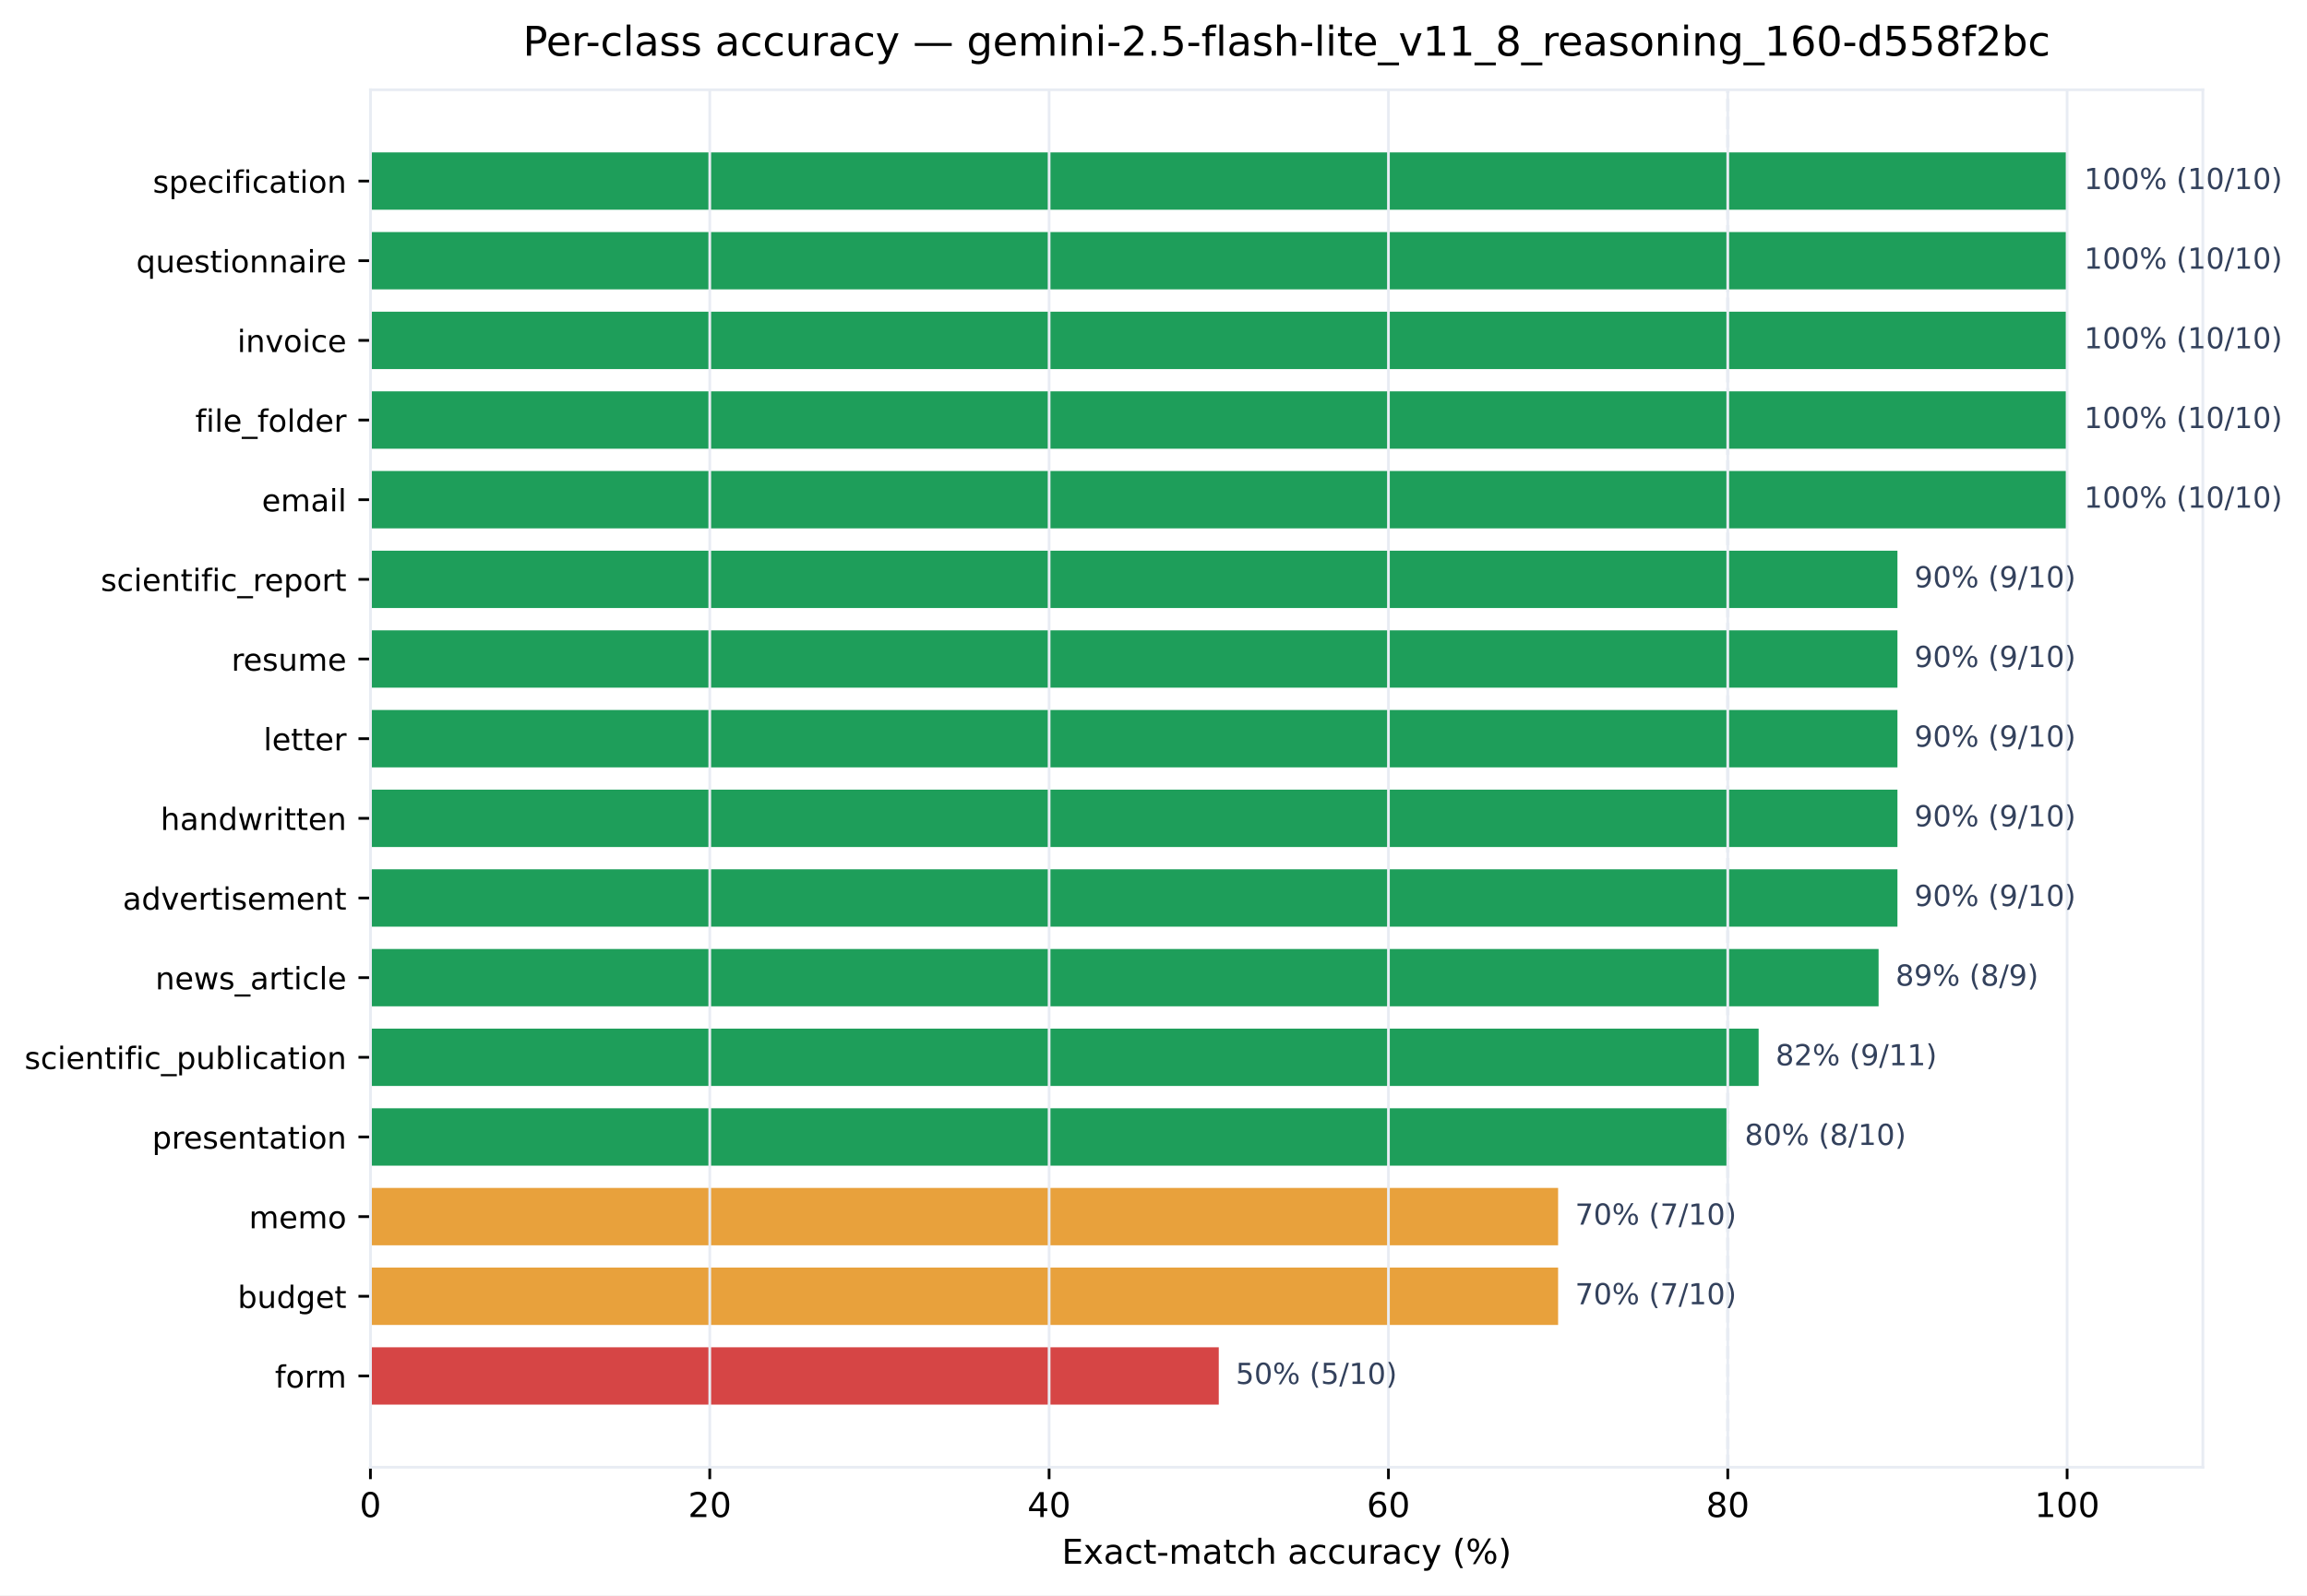
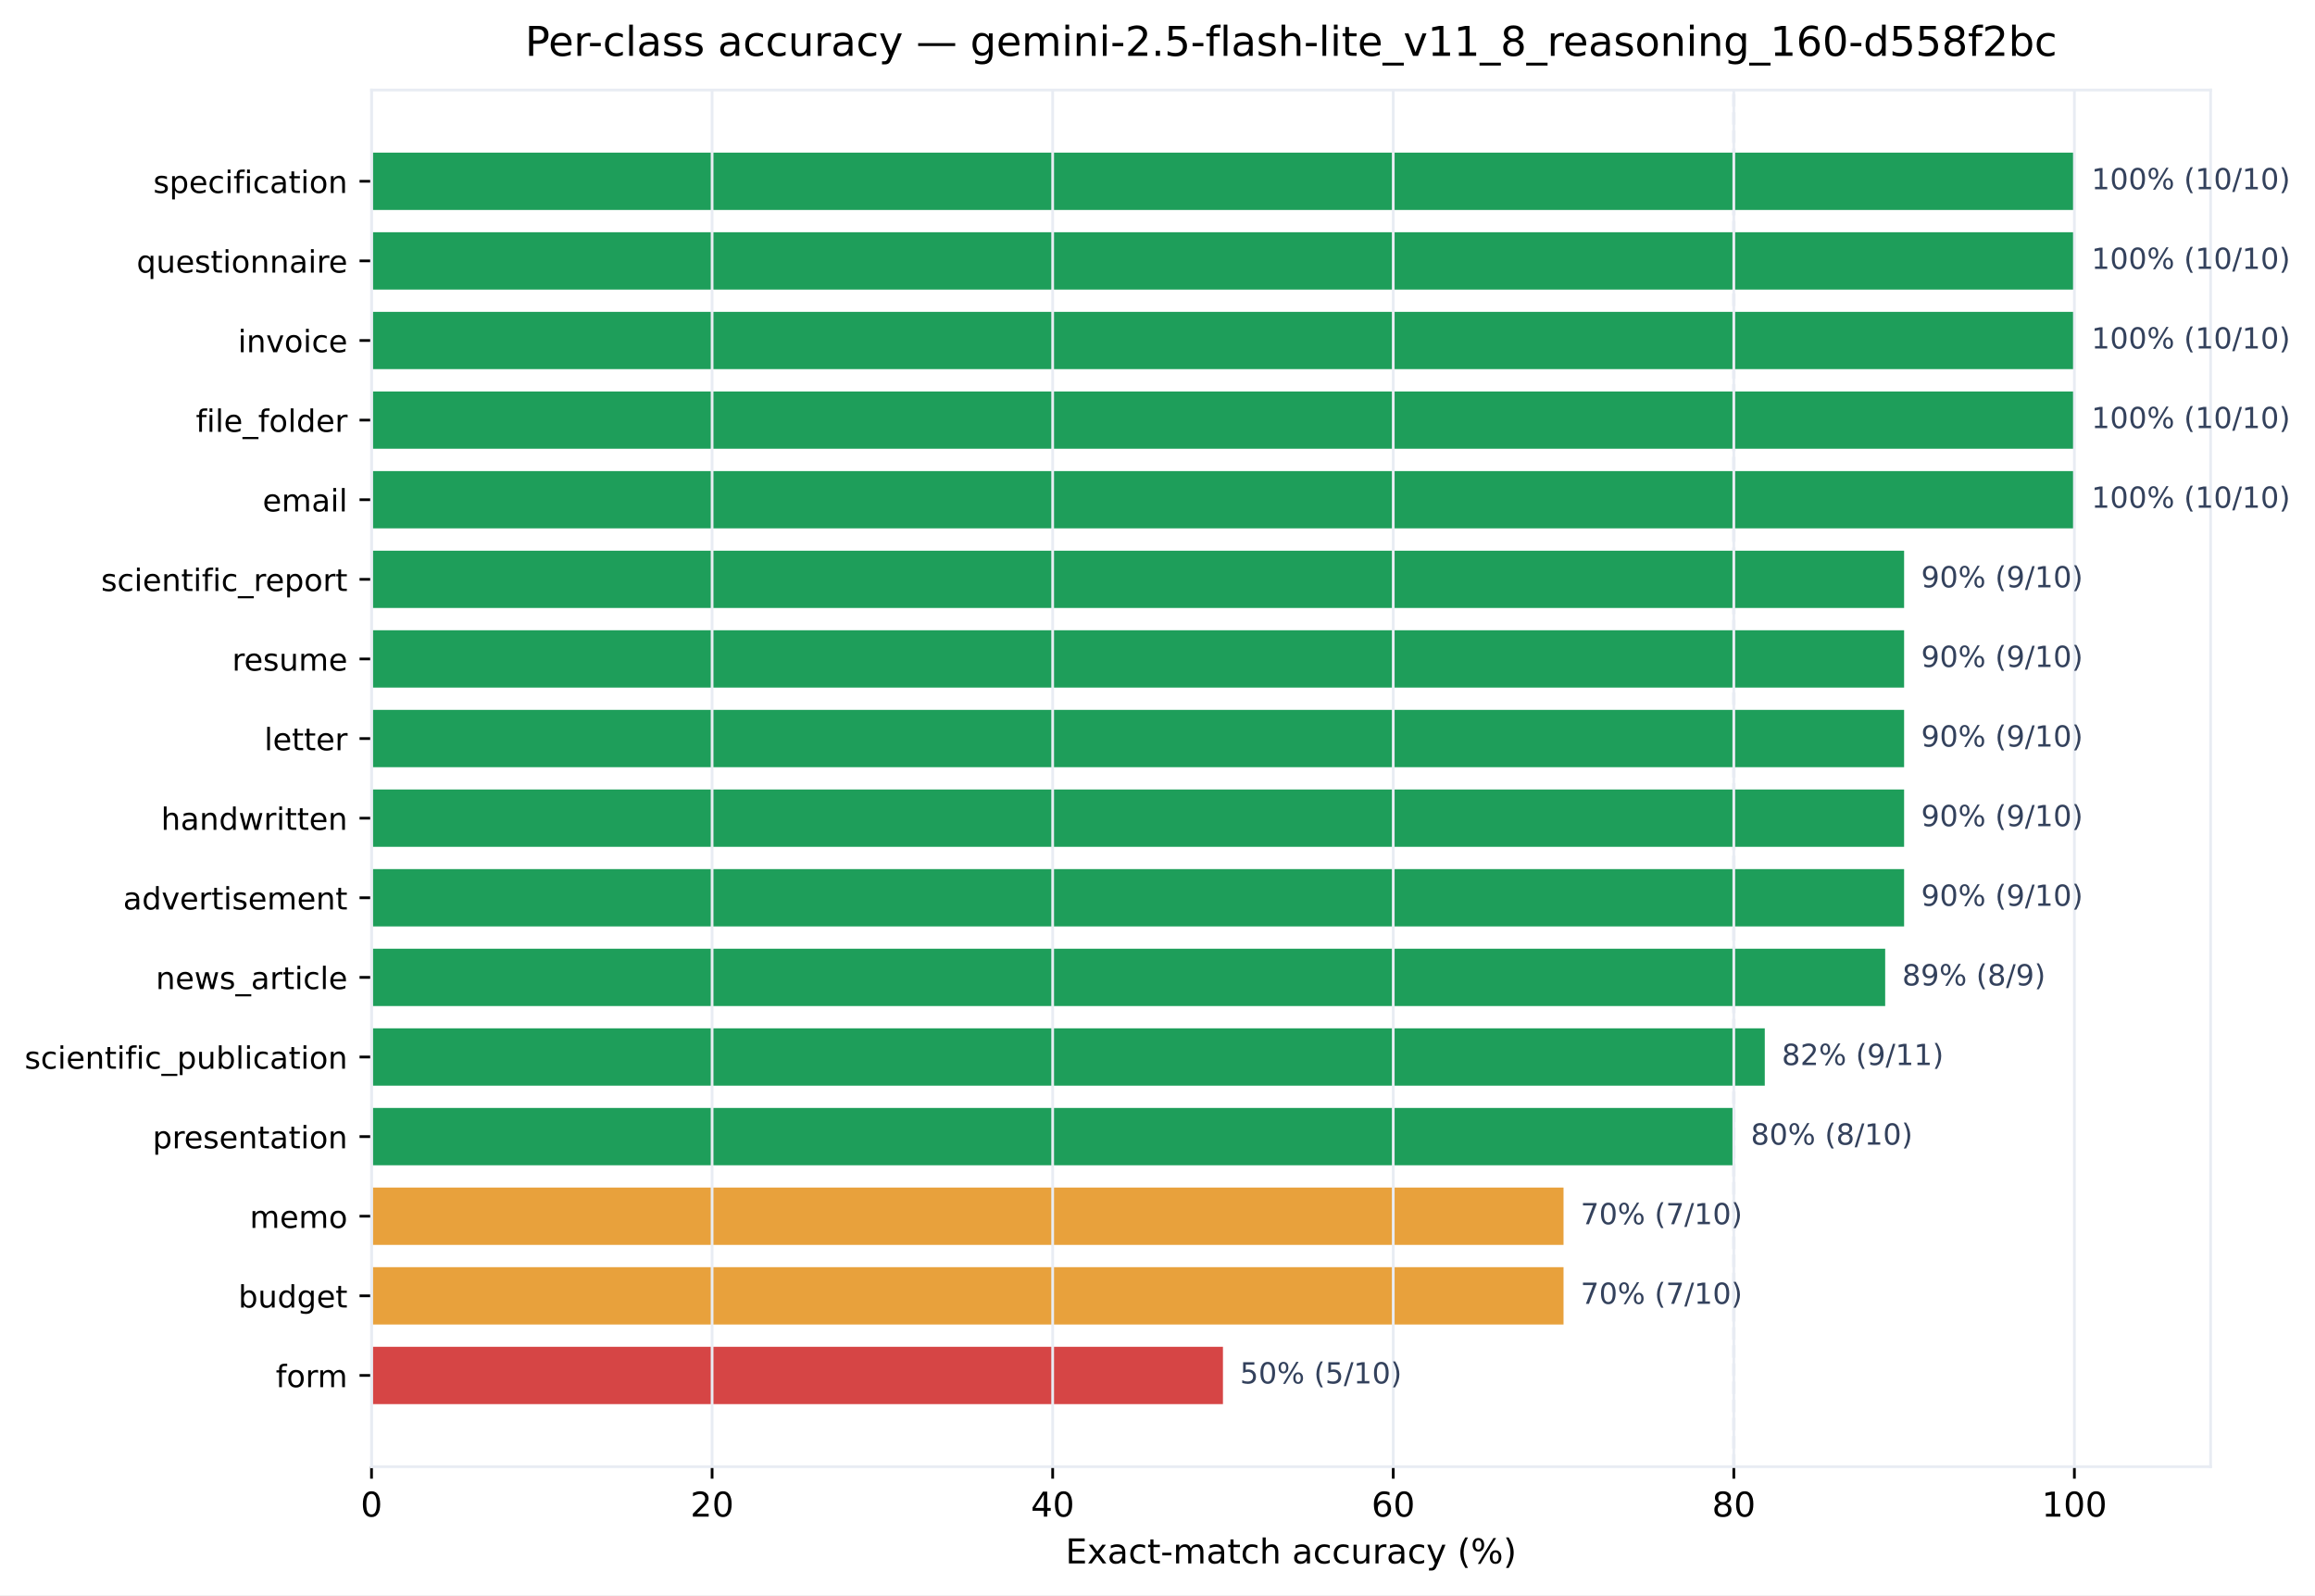
- <svg xmlns="http://www.w3.org/2000/svg" xmlns:xlink="http://www.w3.org/1999/xlink" width="676.111pt" height="467.674pt" viewBox="0 0 676.111 467.674" version="1.1">
+ <svg xmlns="http://www.w3.org/2000/svg" xmlns:xlink="http://www.w3.org/1999/xlink" width="676.448pt" height="466.234pt" viewBox="0 0 676.448 466.234" version="1.1">
  <defs>
    <style type="text/css">*{stroke-linejoin: round; stroke-linecap: butt}</style>
  </defs>
  <g id="figure_1">
    <g id="patch_1">
-       <path d="M 0 467.674  L 676.111 467.674  L 676.111 0  L 0 0  z " style="fill: #ffffff" />
+       <path d="M 0 466.234  L 676.448 466.234  L 676.448 0  L 0 0  z " style="fill: #ffffff" />
    </g>
    <g id="axes_1">
      <g id="patch_2">
-         <path d="M 108.559 430.118  L 645.588 430.118  L 645.588 26.318  L 108.559 26.318  z " style="fill: #ffffff" />
+         <path d="M 108.559 428.678  L 645.948 428.678  L 645.948 26.318  L 108.559 26.318  z " style="fill: #ffffff" />
      </g>
      <g id="line2d_1">
-         <path d="M 506.358 430.118  L 506.358 26.318  " clip-path="url(#pee2877a633)" style="fill: none; stroke-dasharray: 3.7,1.6; stroke-dashoffset: 0; stroke: #e8ecf3" />
+         <path d="M 506.625 428.678  L 506.625 26.318  " clip-path="url(#paeea59e713)" style="fill: none; stroke-dasharray: 3.7,1.6; stroke-dashoffset: 0; stroke: #e8ecf3" />
      </g>
      <g id="patch_3">
-         <path d="M 108.559 411.764  L 357.184 411.764  L 357.184 394.95  L 108.559 394.95  z " clip-path="url(#pee2877a633)" style="fill: #d64545" />
+         <path d="M 108.559 410.389  L 357.35 410.389  L 357.35 393.636  L 108.559 393.636  z " clip-path="url(#paeea59e713)" style="fill: #d64545" />
      </g>
      <g id="patch_4">
-         <path d="M 108.559 388.412  L 456.633 388.412  L 456.633 371.598  L 108.559 371.598  z " clip-path="url(#pee2877a633)" style="fill: #e8a13c" />
+         <path d="M 108.559 387.12  L 456.867 387.12  L 456.867 370.367  L 108.559 370.367  z " clip-path="url(#paeea59e713)" style="fill: #e8a13c" />
      </g>
      <g id="patch_5">
-         <path d="M 108.559 365.06  L 456.633 365.06  L 456.633 348.247  L 108.559 348.247  z " clip-path="url(#pee2877a633)" style="fill: #e8a13c" />
+         <path d="M 108.559 363.852  L 456.867 363.852  L 456.867 347.099  L 108.559 347.099  z " clip-path="url(#paeea59e713)" style="fill: #e8a13c" />
      </g>
      <g id="patch_6">
-         <path d="M 108.559 341.708  L 506.358 341.708  L 506.358 324.895  L 108.559 324.895  z " clip-path="url(#pee2877a633)" style="fill: #1e9e5a" />
+         <path d="M 108.559 340.583  L 506.625 340.583  L 506.625 323.83  L 108.559 323.83  z " clip-path="url(#paeea59e713)" style="fill: #1e9e5a" />
      </g>
      <g id="patch_7">
-         <path d="M 108.559 318.356  L 515.399 318.356  L 515.399 301.543  L 108.559 301.543  z " clip-path="url(#pee2877a633)" style="fill: #1e9e5a" />
+         <path d="M 108.559 317.315  L 515.672 317.315  L 515.672 300.561  L 108.559 300.561  z " clip-path="url(#paeea59e713)" style="fill: #1e9e5a" />
      </g>
      <g id="patch_8">
-         <path d="M 108.559 295.004  L 550.558 295.004  L 550.558 278.191  L 108.559 278.191  z " clip-path="url(#pee2877a633)" style="fill: #1e9e5a" />
+         <path d="M 108.559 294.046  L 550.854 294.046  L 550.854 277.293  L 108.559 277.293  z " clip-path="url(#paeea59e713)" style="fill: #1e9e5a" />
      </g>
      <g id="patch_9">
-         <path d="M 108.559 271.653  L 556.083 271.653  L 556.083 254.839  L 108.559 254.839  z " clip-path="url(#pee2877a633)" style="fill: #1e9e5a" />
+         <path d="M 108.559 270.778  L 556.383 270.778  L 556.383 254.024  L 108.559 254.024  z " clip-path="url(#paeea59e713)" style="fill: #1e9e5a" />
      </g>
      <g id="patch_10">
-         <path d="M 108.559 248.301  L 556.083 248.301  L 556.083 231.487  L 108.559 231.487  z " clip-path="url(#pee2877a633)" style="fill: #1e9e5a" />
+         <path d="M 108.559 247.509  L 556.383 247.509  L 556.383 230.756  L 108.559 230.756  z " clip-path="url(#paeea59e713)" style="fill: #1e9e5a" />
      </g>
      <g id="patch_11">
-         <path d="M 108.559 224.949  L 556.083 224.949  L 556.083 208.136  L 108.559 208.136  z " clip-path="url(#pee2877a633)" style="fill: #1e9e5a" />
+         <path d="M 108.559 224.241  L 556.383 224.241  L 556.383 207.487  L 108.559 207.487  z " clip-path="url(#paeea59e713)" style="fill: #1e9e5a" />
      </g>
      <g id="patch_12">
-         <path d="M 108.559 201.597  L 556.083 201.597  L 556.083 184.784  L 108.559 184.784  z " clip-path="url(#pee2877a633)" style="fill: #1e9e5a" />
+         <path d="M 108.559 200.972  L 556.383 200.972  L 556.383 184.219  L 108.559 184.219  z " clip-path="url(#paeea59e713)" style="fill: #1e9e5a" />
      </g>
      <g id="patch_13">
-         <path d="M 108.559 178.245  L 556.083 178.245  L 556.083 161.432  L 108.559 161.432  z " clip-path="url(#pee2877a633)" style="fill: #1e9e5a" />
+         <path d="M 108.559 177.703  L 556.383 177.703  L 556.383 160.95  L 108.559 160.95  z " clip-path="url(#paeea59e713)" style="fill: #1e9e5a" />
      </g>
      <g id="patch_14">
-         <path d="M 108.559 154.893  L 605.808 154.893  L 605.808 138.08  L 108.559 138.08  z " clip-path="url(#pee2877a633)" style="fill: #1e9e5a" />
+         <path d="M 108.559 154.435  L 606.141 154.435  L 606.141 137.681  L 108.559 137.681  z " clip-path="url(#paeea59e713)" style="fill: #1e9e5a" />
      </g>
      <g id="patch_15">
-         <path d="M 108.559 131.542  L 605.808 131.542  L 605.808 114.728  L 108.559 114.728  z " clip-path="url(#pee2877a633)" style="fill: #1e9e5a" />
+         <path d="M 108.559 131.166  L 606.141 131.166  L 606.141 114.413  L 108.559 114.413  z " clip-path="url(#paeea59e713)" style="fill: #1e9e5a" />
      </g>
      <g id="patch_16">
-         <path d="M 108.559 108.19  L 605.808 108.19  L 605.808 91.376  L 108.559 91.376  z " clip-path="url(#pee2877a633)" style="fill: #1e9e5a" />
+         <path d="M 108.559 107.898  L 606.141 107.898  L 606.141 91.144  L 108.559 91.144  z " clip-path="url(#paeea59e713)" style="fill: #1e9e5a" />
      </g>
      <g id="patch_17">
-         <path d="M 108.559 84.838  L 605.808 84.838  L 605.808 68.025  L 108.559 68.025  z " clip-path="url(#pee2877a633)" style="fill: #1e9e5a" />
+         <path d="M 108.559 84.629  L 606.141 84.629  L 606.141 67.876  L 108.559 67.876  z " clip-path="url(#paeea59e713)" style="fill: #1e9e5a" />
      </g>
      <g id="patch_18">
-         <path d="M 108.559 61.486  L 605.808 61.486  L 605.808 44.673  L 108.559 44.673  z " clip-path="url(#pee2877a633)" style="fill: #1e9e5a" />
+         <path d="M 108.559 61.361  L 606.141 61.361  L 606.141 44.607  L 108.559 44.607  z " clip-path="url(#paeea59e713)" style="fill: #1e9e5a" />
      </g>
      <g id="matplotlib.axis_1">
        <g id="xtick_1">
          <g id="line2d_2">
-             <path d="M 108.559 430.118  L 108.559 26.318  " clip-path="url(#pee2877a633)" style="fill: none; stroke: #e8ecf3; stroke-width: 0.8; stroke-linecap: square" />
+             <path d="M 108.559 428.678  L 108.559 26.318  " clip-path="url(#paeea59e713)" style="fill: none; stroke: #e8ecf3; stroke-width: 0.8; stroke-linecap: square" />
          </g>
          <g id="line2d_3">
            <defs>
-               <path id="m05b07cdaec" d="M 0 0  L 0 3.5  " style="stroke: #000000; stroke-width: 0.8" />
+               <path id="m09f3215521" d="M 0 0  L 0 3.5  " style="stroke: #000000; stroke-width: 0.8" />
            </defs>
            <g>
-               <use xlink:href="#m05b07cdaec" x="108.559" y="430.118" style="stroke: #000000; stroke-width: 0.8" />
+               <use xlink:href="#m09f3215521" x="108.559" y="428.678" style="stroke: #000000; stroke-width: 0.8" />
            </g>
          </g>
          <g id="text_1">
-             <text style="font-size: 10px; font-family: 'DejaVu Sans'; text-anchor: middle" x="108.559" y="444.717" transform="rotate(-0 108.5594 444.7166)">0</text>
+             <text style="font: 10px 'DejaVu Sans'; text-anchor: middle" x="108.559" y="443.277" transform="rotate(-0 108.5594 443.2766)">0</text>
          </g>
        </g>
        <g id="xtick_2">
          <g id="line2d_4">
-             <path d="M 208.009 430.118  L 208.009 26.318  " clip-path="url(#pee2877a633)" style="fill: none; stroke: #e8ecf3; stroke-width: 0.8; stroke-linecap: square" />
+             <path d="M 208.076 428.678  L 208.076 26.318  " clip-path="url(#paeea59e713)" style="fill: none; stroke: #e8ecf3; stroke-width: 0.8; stroke-linecap: square" />
          </g>
          <g id="line2d_5">
            <g>
-               <use xlink:href="#m05b07cdaec" x="208.009" y="430.118" style="stroke: #000000; stroke-width: 0.8" />
+               <use xlink:href="#m09f3215521" x="208.076" y="428.678" style="stroke: #000000; stroke-width: 0.8" />
            </g>
          </g>
          <g id="text_2">
-             <text style="font-size: 10px; font-family: 'DejaVu Sans'; text-anchor: middle" x="208.009" y="444.717" transform="rotate(-0 208.0091 444.7166)">20</text>
+             <text style="font: 10px 'DejaVu Sans'; text-anchor: middle" x="208.076" y="443.277" transform="rotate(-0 208.0757 443.2766)">20</text>
          </g>
        </g>
        <g id="xtick_3">
          <g id="line2d_6">
-             <path d="M 307.459 430.118  L 307.459 26.318  " clip-path="url(#pee2877a633)" style="fill: none; stroke: #e8ecf3; stroke-width: 0.8; stroke-linecap: square" />
+             <path d="M 307.592 428.678  L 307.592 26.318  " clip-path="url(#paeea59e713)" style="fill: none; stroke: #e8ecf3; stroke-width: 0.8; stroke-linecap: square" />
          </g>
          <g id="line2d_7">
            <g>
-               <use xlink:href="#m05b07cdaec" x="307.459" y="430.118" style="stroke: #000000; stroke-width: 0.8" />
+               <use xlink:href="#m09f3215521" x="307.592" y="428.678" style="stroke: #000000; stroke-width: 0.8" />
            </g>
          </g>
          <g id="text_3">
-             <text style="font-size: 10px; font-family: 'DejaVu Sans'; text-anchor: middle" x="307.459" y="444.717" transform="rotate(-0 307.4588 444.7166)">40</text>
+             <text style="font: 10px 'DejaVu Sans'; text-anchor: middle" x="307.592" y="443.277" transform="rotate(-0 307.5921 443.2766)">40</text>
          </g>
        </g>
        <g id="xtick_4">
          <g id="line2d_8">
-             <path d="M 406.908 430.118  L 406.908 26.318  " clip-path="url(#pee2877a633)" style="fill: none; stroke: #e8ecf3; stroke-width: 0.8; stroke-linecap: square" />
+             <path d="M 407.108 428.678  L 407.108 26.318  " clip-path="url(#paeea59e713)" style="fill: none; stroke: #e8ecf3; stroke-width: 0.8; stroke-linecap: square" />
          </g>
          <g id="line2d_9">
            <g>
-               <use xlink:href="#m05b07cdaec" x="406.908" y="430.118" style="stroke: #000000; stroke-width: 0.8" />
+               <use xlink:href="#m09f3215521" x="407.108" y="428.678" style="stroke: #000000; stroke-width: 0.8" />
            </g>
          </g>
          <g id="text_4">
-             <text style="font-size: 10px; font-family: 'DejaVu Sans'; text-anchor: middle" x="406.908" y="444.717" transform="rotate(-0 406.9084 444.7166)">60</text>
+             <text style="font: 10px 'DejaVu Sans'; text-anchor: middle" x="407.108" y="443.277" transform="rotate(-0 407.1084 443.2766)">60</text>
          </g>
        </g>
        <g id="xtick_5">
          <g id="line2d_10">
-             <path d="M 506.358 430.118  L 506.358 26.318  " clip-path="url(#pee2877a633)" style="fill: none; stroke: #e8ecf3; stroke-width: 0.8; stroke-linecap: square" />
+             <path d="M 506.625 428.678  L 506.625 26.318  " clip-path="url(#paeea59e713)" style="fill: none; stroke: #e8ecf3; stroke-width: 0.8; stroke-linecap: square" />
          </g>
          <g id="line2d_11">
            <g>
-               <use xlink:href="#m05b07cdaec" x="506.358" y="430.118" style="stroke: #000000; stroke-width: 0.8" />
+               <use xlink:href="#m09f3215521" x="506.625" y="428.678" style="stroke: #000000; stroke-width: 0.8" />
            </g>
          </g>
          <g id="text_5">
-             <text style="font-size: 10px; font-family: 'DejaVu Sans'; text-anchor: middle" x="506.358" y="444.717" transform="rotate(-0 506.3581 444.7166)">80</text>
+             <text style="font: 10px 'DejaVu Sans'; text-anchor: middle" x="506.625" y="443.277" transform="rotate(-0 506.6248 443.2766)">80</text>
          </g>
        </g>
        <g id="xtick_6">
          <g id="line2d_12">
-             <path d="M 605.808 430.118  L 605.808 26.318  " clip-path="url(#pee2877a633)" style="fill: none; stroke: #e8ecf3; stroke-width: 0.8; stroke-linecap: square" />
+             <path d="M 606.141 428.678  L 606.141 26.318  " clip-path="url(#paeea59e713)" style="fill: none; stroke: #e8ecf3; stroke-width: 0.8; stroke-linecap: square" />
          </g>
          <g id="line2d_13">
            <g>
-               <use xlink:href="#m05b07cdaec" x="605.808" y="430.118" style="stroke: #000000; stroke-width: 0.8" />
+               <use xlink:href="#m09f3215521" x="606.141" y="428.678" style="stroke: #000000; stroke-width: 0.8" />
            </g>
          </g>
          <g id="text_6">
-             <text style="font-size: 10px; font-family: 'DejaVu Sans'; text-anchor: middle" x="605.808" y="444.717" transform="rotate(-0 605.8078 444.7166)">100</text>
+             <text style="font: 10px 'DejaVu Sans'; text-anchor: middle" x="606.141" y="443.277" transform="rotate(-0 606.1412 443.2766)">100</text>
          </g>
        </g>
        <g id="text_7">
-           <text style="font-size: 10px; font-family: 'DejaVu Sans'; text-anchor: middle" x="377.074" y="458.395" transform="rotate(-0 377.0735 458.3947)">Exact-match accuracy (%)</text>
+           <text style="font: 10px 'DejaVu Sans'; text-anchor: middle" x="377.254" y="456.955" transform="rotate(-0 377.2535 456.9547)">Exact-match accuracy (%)</text>
        </g>
      </g>
      <g id="matplotlib.axis_2">
        <g id="ytick_1">
          <g id="line2d_14">
            <defs>
-               <path id="m0bcd105f86" d="M 0 0  L -3.5 0  " style="stroke: #000000; stroke-width: 0.8" />
+               <path id="mec2ca5f09f" d="M 0 0  L -3.5 0  " style="stroke: #000000; stroke-width: 0.8" />
            </defs>
            <g>
-               <use xlink:href="#m0bcd105f86" x="108.559" y="403.357" style="stroke: #000000; stroke-width: 0.8" />
+               <use xlink:href="#mec2ca5f09f" x="108.559" y="402.012" style="stroke: #000000; stroke-width: 0.8" />
            </g>
          </g>
          <g id="text_8">
-             <text style="font-size: 9px; font-family: 'DejaVu Sans'; text-anchor: end" x="101.559" y="406.776" transform="rotate(-0 101.5594 406.7762)">form</text>
+             <text style="font: 9px 'DejaVu Sans'; text-anchor: end" x="101.559" y="405.432" transform="rotate(-0 101.5594 405.4316)">form</text>
          </g>
        </g>
        <g id="ytick_2">
          <g id="line2d_15">
            <g>
-               <use xlink:href="#m0bcd105f86" x="108.559" y="380.005" style="stroke: #000000; stroke-width: 0.8" />
+               <use xlink:href="#mec2ca5f09f" x="108.559" y="378.744" style="stroke: #000000; stroke-width: 0.8" />
            </g>
          </g>
          <g id="text_9">
-             <text style="font-size: 9px; font-family: 'DejaVu Sans'; text-anchor: end" x="101.559" y="383.424" transform="rotate(-0 101.5594 383.4244)">budget</text>
+             <text style="font: 9px 'DejaVu Sans'; text-anchor: end" x="101.559" y="382.163" transform="rotate(-0 101.5594 382.1631)">budget</text>
          </g>
        </g>
        <g id="ytick_3">
          <g id="line2d_16">
            <g>
-               <use xlink:href="#m0bcd105f86" x="108.559" y="356.653" style="stroke: #000000; stroke-width: 0.8" />
+               <use xlink:href="#mec2ca5f09f" x="108.559" y="355.475" style="stroke: #000000; stroke-width: 0.8" />
            </g>
          </g>
          <g id="text_10">
-             <text style="font-size: 9px; font-family: 'DejaVu Sans'; text-anchor: end" x="101.559" y="360.073" transform="rotate(-0 101.5594 360.0725)">memo</text>
+             <text style="font: 9px 'DejaVu Sans'; text-anchor: end" x="101.559" y="358.895" transform="rotate(-0 101.5594 358.8945)">memo</text>
          </g>
        </g>
        <g id="ytick_4">
          <g id="line2d_17">
            <g>
-               <use xlink:href="#m0bcd105f86" x="108.559" y="333.301" style="stroke: #000000; stroke-width: 0.8" />
+               <use xlink:href="#mec2ca5f09f" x="108.559" y="332.207" style="stroke: #000000; stroke-width: 0.8" />
            </g>
          </g>
          <g id="text_11">
-             <text style="font-size: 9px; font-family: 'DejaVu Sans'; text-anchor: end" x="101.559" y="336.721" transform="rotate(-0 101.5594 336.7207)">presentation</text>
+             <text style="font: 9px 'DejaVu Sans'; text-anchor: end" x="101.559" y="335.626" transform="rotate(-0 101.5594 335.626)">presentation</text>
          </g>
        </g>
        <g id="ytick_5">
          <g id="line2d_18">
            <g>
-               <use xlink:href="#m0bcd105f86" x="108.559" y="309.95" style="stroke: #000000; stroke-width: 0.8" />
+               <use xlink:href="#mec2ca5f09f" x="108.559" y="308.938" style="stroke: #000000; stroke-width: 0.8" />
            </g>
          </g>
          <g id="text_12">
-             <text style="font-size: 9px; font-family: 'DejaVu Sans'; text-anchor: end" x="101.559" y="313.369" transform="rotate(-0 101.5594 313.3689)">scientific_publication</text>
+             <text style="font: 9px 'DejaVu Sans'; text-anchor: end" x="101.559" y="312.357" transform="rotate(-0 101.5594 312.3574)">scientific_publication</text>
          </g>
        </g>
        <g id="ytick_6">
          <g id="line2d_19">
            <g>
-               <use xlink:href="#m0bcd105f86" x="108.559" y="286.598" style="stroke: #000000; stroke-width: 0.8" />
+               <use xlink:href="#mec2ca5f09f" x="108.559" y="285.67" style="stroke: #000000; stroke-width: 0.8" />
            </g>
          </g>
          <g id="text_13">
-             <text style="font-size: 9px; font-family: 'DejaVu Sans'; text-anchor: end" x="101.559" y="290.017" transform="rotate(-0 101.5594 290.017)">news_article</text>
+             <text style="font: 9px 'DejaVu Sans'; text-anchor: end" x="101.559" y="289.089" transform="rotate(-0 101.5594 289.0888)">news_article</text>
          </g>
        </g>
        <g id="ytick_7">
          <g id="line2d_20">
            <g>
-               <use xlink:href="#m0bcd105f86" x="108.559" y="263.246" style="stroke: #000000; stroke-width: 0.8" />
+               <use xlink:href="#mec2ca5f09f" x="108.559" y="262.401" style="stroke: #000000; stroke-width: 0.8" />
            </g>
          </g>
          <g id="text_14">
-             <text style="font-size: 9px; font-family: 'DejaVu Sans'; text-anchor: end" x="101.559" y="266.665" transform="rotate(-0 101.5594 266.6652)">advertisement</text>
+             <text style="font: 9px 'DejaVu Sans'; text-anchor: end" x="101.559" y="265.82" transform="rotate(-0 101.5594 265.8203)">advertisement</text>
          </g>
        </g>
        <g id="ytick_8">
          <g id="line2d_21">
            <g>
-               <use xlink:href="#m0bcd105f86" x="108.559" y="239.894" style="stroke: #000000; stroke-width: 0.8" />
+               <use xlink:href="#mec2ca5f09f" x="108.559" y="239.132" style="stroke: #000000; stroke-width: 0.8" />
            </g>
          </g>
          <g id="text_15">
-             <text style="font-size: 9px; font-family: 'DejaVu Sans'; text-anchor: end" x="101.559" y="243.313" transform="rotate(-0 101.5594 243.3133)">handwritten</text>
+             <text style="font: 9px 'DejaVu Sans'; text-anchor: end" x="101.559" y="242.552" transform="rotate(-0 101.5594 242.5517)">handwritten</text>
          </g>
        </g>
        <g id="ytick_9">
          <g id="line2d_22">
            <g>
-               <use xlink:href="#m0bcd105f86" x="108.559" y="216.542" style="stroke: #000000; stroke-width: 0.8" />
+               <use xlink:href="#mec2ca5f09f" x="108.559" y="215.864" style="stroke: #000000; stroke-width: 0.8" />
            </g>
          </g>
          <g id="text_16">
-             <text style="font-size: 9px; font-family: 'DejaVu Sans'; text-anchor: end" x="101.559" y="219.962" transform="rotate(-0 101.5594 219.9615)">letter</text>
+             <text style="font: 9px 'DejaVu Sans'; text-anchor: end" x="101.559" y="219.283" transform="rotate(-0 101.5594 219.2831)">letter</text>
          </g>
        </g>
        <g id="ytick_10">
          <g id="line2d_23">
            <g>
-               <use xlink:href="#m0bcd105f86" x="108.559" y="193.19" style="stroke: #000000; stroke-width: 0.8" />
+               <use xlink:href="#mec2ca5f09f" x="108.559" y="192.595" style="stroke: #000000; stroke-width: 0.8" />
            </g>
          </g>
          <g id="text_17">
-             <text style="font-size: 9px; font-family: 'DejaVu Sans'; text-anchor: end" x="101.559" y="196.61" transform="rotate(-0 101.5594 196.6097)">resume</text>
+             <text style="font: 9px 'DejaVu Sans'; text-anchor: end" x="101.559" y="196.015" transform="rotate(-0 101.5594 196.0146)">resume</text>
          </g>
        </g>
        <g id="ytick_11">
          <g id="line2d_24">
            <g>
-               <use xlink:href="#m0bcd105f86" x="108.559" y="169.839" style="stroke: #000000; stroke-width: 0.8" />
+               <use xlink:href="#mec2ca5f09f" x="108.559" y="169.327" style="stroke: #000000; stroke-width: 0.8" />
            </g>
          </g>
          <g id="text_18">
-             <text style="font-size: 9px; font-family: 'DejaVu Sans'; text-anchor: end" x="101.559" y="173.258" transform="rotate(-0 101.5594 173.2578)">scientific_report</text>
+             <text style="font: 9px 'DejaVu Sans'; text-anchor: end" x="101.559" y="172.746" transform="rotate(-0 101.5594 172.746)">scientific_report</text>
          </g>
        </g>
        <g id="ytick_12">
          <g id="line2d_25">
            <g>
-               <use xlink:href="#m0bcd105f86" x="108.559" y="146.487" style="stroke: #000000; stroke-width: 0.8" />
+               <use xlink:href="#mec2ca5f09f" x="108.559" y="146.058" style="stroke: #000000; stroke-width: 0.8" />
            </g>
          </g>
          <g id="text_19">
-             <text style="font-size: 9px; font-family: 'DejaVu Sans'; text-anchor: end" x="101.559" y="149.906" transform="rotate(-0 101.5594 149.906)">email</text>
+             <text style="font: 9px 'DejaVu Sans'; text-anchor: end" x="101.559" y="149.477" transform="rotate(-0 101.5594 149.4775)">email</text>
          </g>
        </g>
        <g id="ytick_13">
          <g id="line2d_26">
            <g>
-               <use xlink:href="#m0bcd105f86" x="108.559" y="123.135" style="stroke: #000000; stroke-width: 0.8" />
+               <use xlink:href="#mec2ca5f09f" x="108.559" y="122.79" style="stroke: #000000; stroke-width: 0.8" />
            </g>
          </g>
          <g id="text_20">
-             <text style="font-size: 9px; font-family: 'DejaVu Sans'; text-anchor: end" x="101.559" y="126.554" transform="rotate(-0 101.5594 126.5541)">file_folder</text>
+             <text style="font: 9px 'DejaVu Sans'; text-anchor: end" x="101.559" y="126.209" transform="rotate(-0 101.5594 126.2089)">file_folder</text>
          </g>
        </g>
        <g id="ytick_14">
          <g id="line2d_27">
            <g>
-               <use xlink:href="#m0bcd105f86" x="108.559" y="99.783" style="stroke: #000000; stroke-width: 0.8" />
+               <use xlink:href="#mec2ca5f09f" x="108.559" y="99.521" style="stroke: #000000; stroke-width: 0.8" />
            </g>
          </g>
          <g id="text_21">
-             <text style="font-size: 9px; font-family: 'DejaVu Sans'; text-anchor: end" x="101.559" y="103.202" transform="rotate(-0 101.5594 103.2023)">invoice</text>
+             <text style="font: 9px 'DejaVu Sans'; text-anchor: end" x="101.559" y="102.94" transform="rotate(-0 101.5594 102.9403)">invoice</text>
          </g>
        </g>
        <g id="ytick_15">
          <g id="line2d_28">
            <g>
-               <use xlink:href="#m0bcd105f86" x="108.559" y="76.431" style="stroke: #000000; stroke-width: 0.8" />
+               <use xlink:href="#mec2ca5f09f" x="108.559" y="76.252" style="stroke: #000000; stroke-width: 0.8" />
            </g>
          </g>
          <g id="text_22">
-             <text style="font-size: 9px; font-family: 'DejaVu Sans'; text-anchor: end" x="101.559" y="79.85" transform="rotate(-0 101.5594 79.85047)">questionnaire</text>
+             <text style="font: 9px 'DejaVu Sans'; text-anchor: end" x="101.559" y="79.672" transform="rotate(-0 101.5594 79.67176)">questionnaire</text>
          </g>
        </g>
        <g id="ytick_16">
          <g id="line2d_29">
            <g>
-               <use xlink:href="#m0bcd105f86" x="108.559" y="53.079" style="stroke: #000000; stroke-width: 0.8" />
+               <use xlink:href="#mec2ca5f09f" x="108.559" y="52.984" style="stroke: #000000; stroke-width: 0.8" />
            </g>
          </g>
          <g id="text_23">
-             <text style="font-size: 9px; font-family: 'DejaVu Sans'; text-anchor: end" x="101.559" y="56.499" transform="rotate(-0 101.5594 56.49863)">specification</text>
+             <text style="font: 9px 'DejaVu Sans'; text-anchor: end" x="101.559" y="56.403" transform="rotate(-0 101.5594 56.4032)">specification</text>
          </g>
        </g>
      </g>
      <g id="patch_19">
-         <path d="M 108.559 430.118  L 108.559 26.318  " style="fill: none; stroke: #e8ecf3; stroke-width: 0.8; stroke-linejoin: miter; stroke-linecap: square" />
+         <path d="M 108.559 428.678  L 108.559 26.318  " style="fill: none; stroke: #e8ecf3; stroke-width: 0.8; stroke-linejoin: miter; stroke-linecap: square" />
      </g>
      <g id="patch_20">
-         <path d="M 645.588 430.118  L 645.588 26.318  " style="fill: none; stroke: #e8ecf3; stroke-width: 0.8; stroke-linejoin: miter; stroke-linecap: square" />
+         <path d="M 645.948 428.678  L 645.948 26.318  " style="fill: none; stroke: #e8ecf3; stroke-width: 0.8; stroke-linejoin: miter; stroke-linecap: square" />
      </g>
      <g id="patch_21">
-         <path d="M 108.559 430.118  L 645.588 430.118  " style="fill: none; stroke: #e8ecf3; stroke-width: 0.8; stroke-linejoin: miter; stroke-linecap: square" />
+         <path d="M 108.559 428.678  L 645.948 428.678  " style="fill: none; stroke: #e8ecf3; stroke-width: 0.8; stroke-linejoin: miter; stroke-linecap: square" />
      </g>
      <g id="patch_22">
-         <path d="M 108.559 26.318  L 645.588 26.318  " style="fill: none; stroke: #e8ecf3; stroke-width: 0.8; stroke-linejoin: miter; stroke-linecap: square" />
+         <path d="M 108.559 26.318  L 645.948 26.318  " style="fill: none; stroke: #e8ecf3; stroke-width: 0.8; stroke-linejoin: miter; stroke-linecap: square" />
      </g>
      <g id="text_24">
-         <text style="font-size: 8.5px; font-family: 'DejaVu Sans'; text-anchor: start; fill: #33415c" x="362.156" y="405.702" transform="rotate(-0 362.1561 405.7024)">50% (5/10)</text>
+         <text style="fill: #33415c; font: 8.5px 'DejaVu Sans'; text-anchor: start" x="362.326" y="404.358" transform="rotate(-0 362.3261 404.3578)">50% (5/10)</text>
      </g>
      <g id="text_25">
-         <text style="font-size: 8.5px; font-family: 'DejaVu Sans'; text-anchor: start; fill: #33415c" x="461.606" y="382.351" transform="rotate(-0 461.6058 382.3505)">70% (7/10)</text>
+         <text style="fill: #33415c; font: 8.5px 'DejaVu Sans'; text-anchor: start" x="461.842" y="381.089" transform="rotate(-0 461.8424 381.0893)">70% (7/10)</text>
      </g>
      <g id="text_26">
-         <text style="font-size: 8.5px; font-family: 'DejaVu Sans'; text-anchor: start; fill: #33415c" x="461.606" y="358.999" transform="rotate(-0 461.6058 358.9987)">70% (7/10)</text>
+         <text style="fill: #33415c; font: 8.5px 'DejaVu Sans'; text-anchor: start" x="461.842" y="357.821" transform="rotate(-0 461.8424 357.8207)">70% (7/10)</text>
      </g>
      <g id="text_27">
-         <text style="font-size: 8.5px; font-family: 'DejaVu Sans'; text-anchor: start; fill: #33415c" x="511.331" y="335.647" transform="rotate(-0 511.3306 335.6469)">80% (8/10)</text>
+         <text style="fill: #33415c; font: 8.5px 'DejaVu Sans'; text-anchor: start" x="511.601" y="334.552" transform="rotate(-0 511.6006 334.5521)">80% (8/10)</text>
      </g>
      <g id="text_28">
-         <text style="font-size: 8.5px; font-family: 'DejaVu Sans'; text-anchor: start; fill: #33415c" x="520.372" y="312.295" transform="rotate(-0 520.3715 312.295)">82% (9/11)</text>
+         <text style="fill: #33415c; font: 8.5px 'DejaVu Sans'; text-anchor: start" x="520.648" y="311.284" transform="rotate(-0 520.6476 311.2836)">82% (9/11)</text>
      </g>
      <g id="text_29">
-         <text style="font-size: 8.5px; font-family: 'DejaVu Sans'; text-anchor: start; fill: #33415c" x="555.53" y="288.943" transform="rotate(-0 555.5305 288.9432)">89% (8/9)</text>
+         <text style="fill: #33415c; font: 8.5px 'DejaVu Sans'; text-anchor: start" x="555.83" y="288.015" transform="rotate(-0 555.8301 288.015)">89% (8/9)</text>
      </g>
      <g id="text_30">
-         <text style="font-size: 8.5px; font-family: 'DejaVu Sans'; text-anchor: start; fill: #33415c" x="561.055" y="265.591" transform="rotate(-0 561.0555 265.5914)">90% (9/10)</text>
+         <text style="fill: #33415c; font: 8.5px 'DejaVu Sans'; text-anchor: start" x="561.359" y="264.746" transform="rotate(-0 561.3588 264.7464)">90% (9/10)</text>
      </g>
      <g id="text_31">
-         <text style="font-size: 8.5px; font-family: 'DejaVu Sans'; text-anchor: start; fill: #33415c" x="561.055" y="242.24" transform="rotate(-0 561.0555 242.2395)">90% (9/10)</text>
+         <text style="fill: #33415c; font: 8.5px 'DejaVu Sans'; text-anchor: start" x="561.359" y="241.478" transform="rotate(-0 561.3588 241.4779)">90% (9/10)</text>
      </g>
      <g id="text_32">
-         <text style="font-size: 8.5px; font-family: 'DejaVu Sans'; text-anchor: start; fill: #33415c" x="561.055" y="218.888" transform="rotate(-0 561.0555 218.8877)">90% (9/10)</text>
+         <text style="fill: #33415c; font: 8.5px 'DejaVu Sans'; text-anchor: start" x="561.359" y="218.209" transform="rotate(-0 561.3588 218.2093)">90% (9/10)</text>
      </g>
      <g id="text_33">
-         <text style="font-size: 8.5px; font-family: 'DejaVu Sans'; text-anchor: start; fill: #33415c" x="561.055" y="195.536" transform="rotate(-0 561.0555 195.5358)">90% (9/10)</text>
+         <text style="fill: #33415c; font: 8.5px 'DejaVu Sans'; text-anchor: start" x="561.359" y="194.941" transform="rotate(-0 561.3588 194.9407)">90% (9/10)</text>
      </g>
      <g id="text_34">
-         <text style="font-size: 8.5px; font-family: 'DejaVu Sans'; text-anchor: start; fill: #33415c" x="561.055" y="172.184" transform="rotate(-0 561.0555 172.184)">90% (9/10)</text>
+         <text style="fill: #33415c; font: 8.5px 'DejaVu Sans'; text-anchor: start" x="561.359" y="171.672" transform="rotate(-0 561.3588 171.6722)">90% (9/10)</text>
      </g>
      <g id="text_35">
-         <text style="font-size: 8.5px; font-family: 'DejaVu Sans'; text-anchor: start; fill: #33415c" x="610.78" y="148.832" transform="rotate(-0 610.7803 148.8322)">100% (10/10)</text>
+         <text style="fill: #33415c; font: 8.5px 'DejaVu Sans'; text-anchor: start" x="611.117" y="148.404" transform="rotate(-0 611.117 148.4036)">100% (10/10)</text>
      </g>
      <g id="text_36">
-         <text style="font-size: 8.5px; font-family: 'DejaVu Sans'; text-anchor: start; fill: #33415c" x="610.78" y="125.48" transform="rotate(-0 610.7803 125.4803)">100% (10/10)</text>
+         <text style="fill: #33415c; font: 8.5px 'DejaVu Sans'; text-anchor: start" x="611.117" y="125.135" transform="rotate(-0 611.117 125.1351)">100% (10/10)</text>
      </g>
      <g id="text_37">
-         <text style="font-size: 8.5px; font-family: 'DejaVu Sans'; text-anchor: start; fill: #33415c" x="610.78" y="102.128" transform="rotate(-0 610.7803 102.1285)">100% (10/10)</text>
+         <text style="fill: #33415c; font: 8.5px 'DejaVu Sans'; text-anchor: start" x="611.117" y="101.866" transform="rotate(-0 611.117 101.8665)">100% (10/10)</text>
      </g>
      <g id="text_38">
-         <text style="font-size: 8.5px; font-family: 'DejaVu Sans'; text-anchor: start; fill: #33415c" x="610.78" y="78.777" transform="rotate(-0 610.7803 78.77664)">100% (10/10)</text>
+         <text style="fill: #33415c; font: 8.5px 'DejaVu Sans'; text-anchor: start" x="611.117" y="78.598" transform="rotate(-0 611.117 78.59793)">100% (10/10)</text>
      </g>
      <g id="text_39">
-         <text style="font-size: 8.5px; font-family: 'DejaVu Sans'; text-anchor: start; fill: #33415c" x="610.78" y="55.425" transform="rotate(-0 610.7803 55.4248)">100% (10/10)</text>
+         <text style="fill: #33415c; font: 8.5px 'DejaVu Sans'; text-anchor: start" x="611.117" y="55.329" transform="rotate(-0 611.117 55.32937)">100% (10/10)</text>
      </g>
      <g id="text_40">
-         <text style="font-size: 12px; font-family: 'DejaVu Sans'; text-anchor: middle" x="377.074" y="16.318" transform="rotate(-0 377.0735 16.31812)">Per-class accuracy — gemini-2.5-flash-lite_v11_8_reasoning_160-d558f2bc</text>
+         <text style="font: 12px 'DejaVu Sans'; text-anchor: middle" x="377.254" y="16.318" transform="rotate(-0 377.2535 16.31812)">Per-class accuracy — gemini-2.5-flash-lite_v11_8_reasoning_160-d558f2bc</text>
      </g>
    </g>
  </g>
  <defs>
-     <clipPath id="pee2877a633">
-       <rect x="108.559" y="26.318" width="537.028" height="403.8" />
+     <clipPath id="paeea59e713">
+       <rect x="108.559" y="26.318" width="537.388" height="402.36" />
    </clipPath>
  </defs>
</svg>
